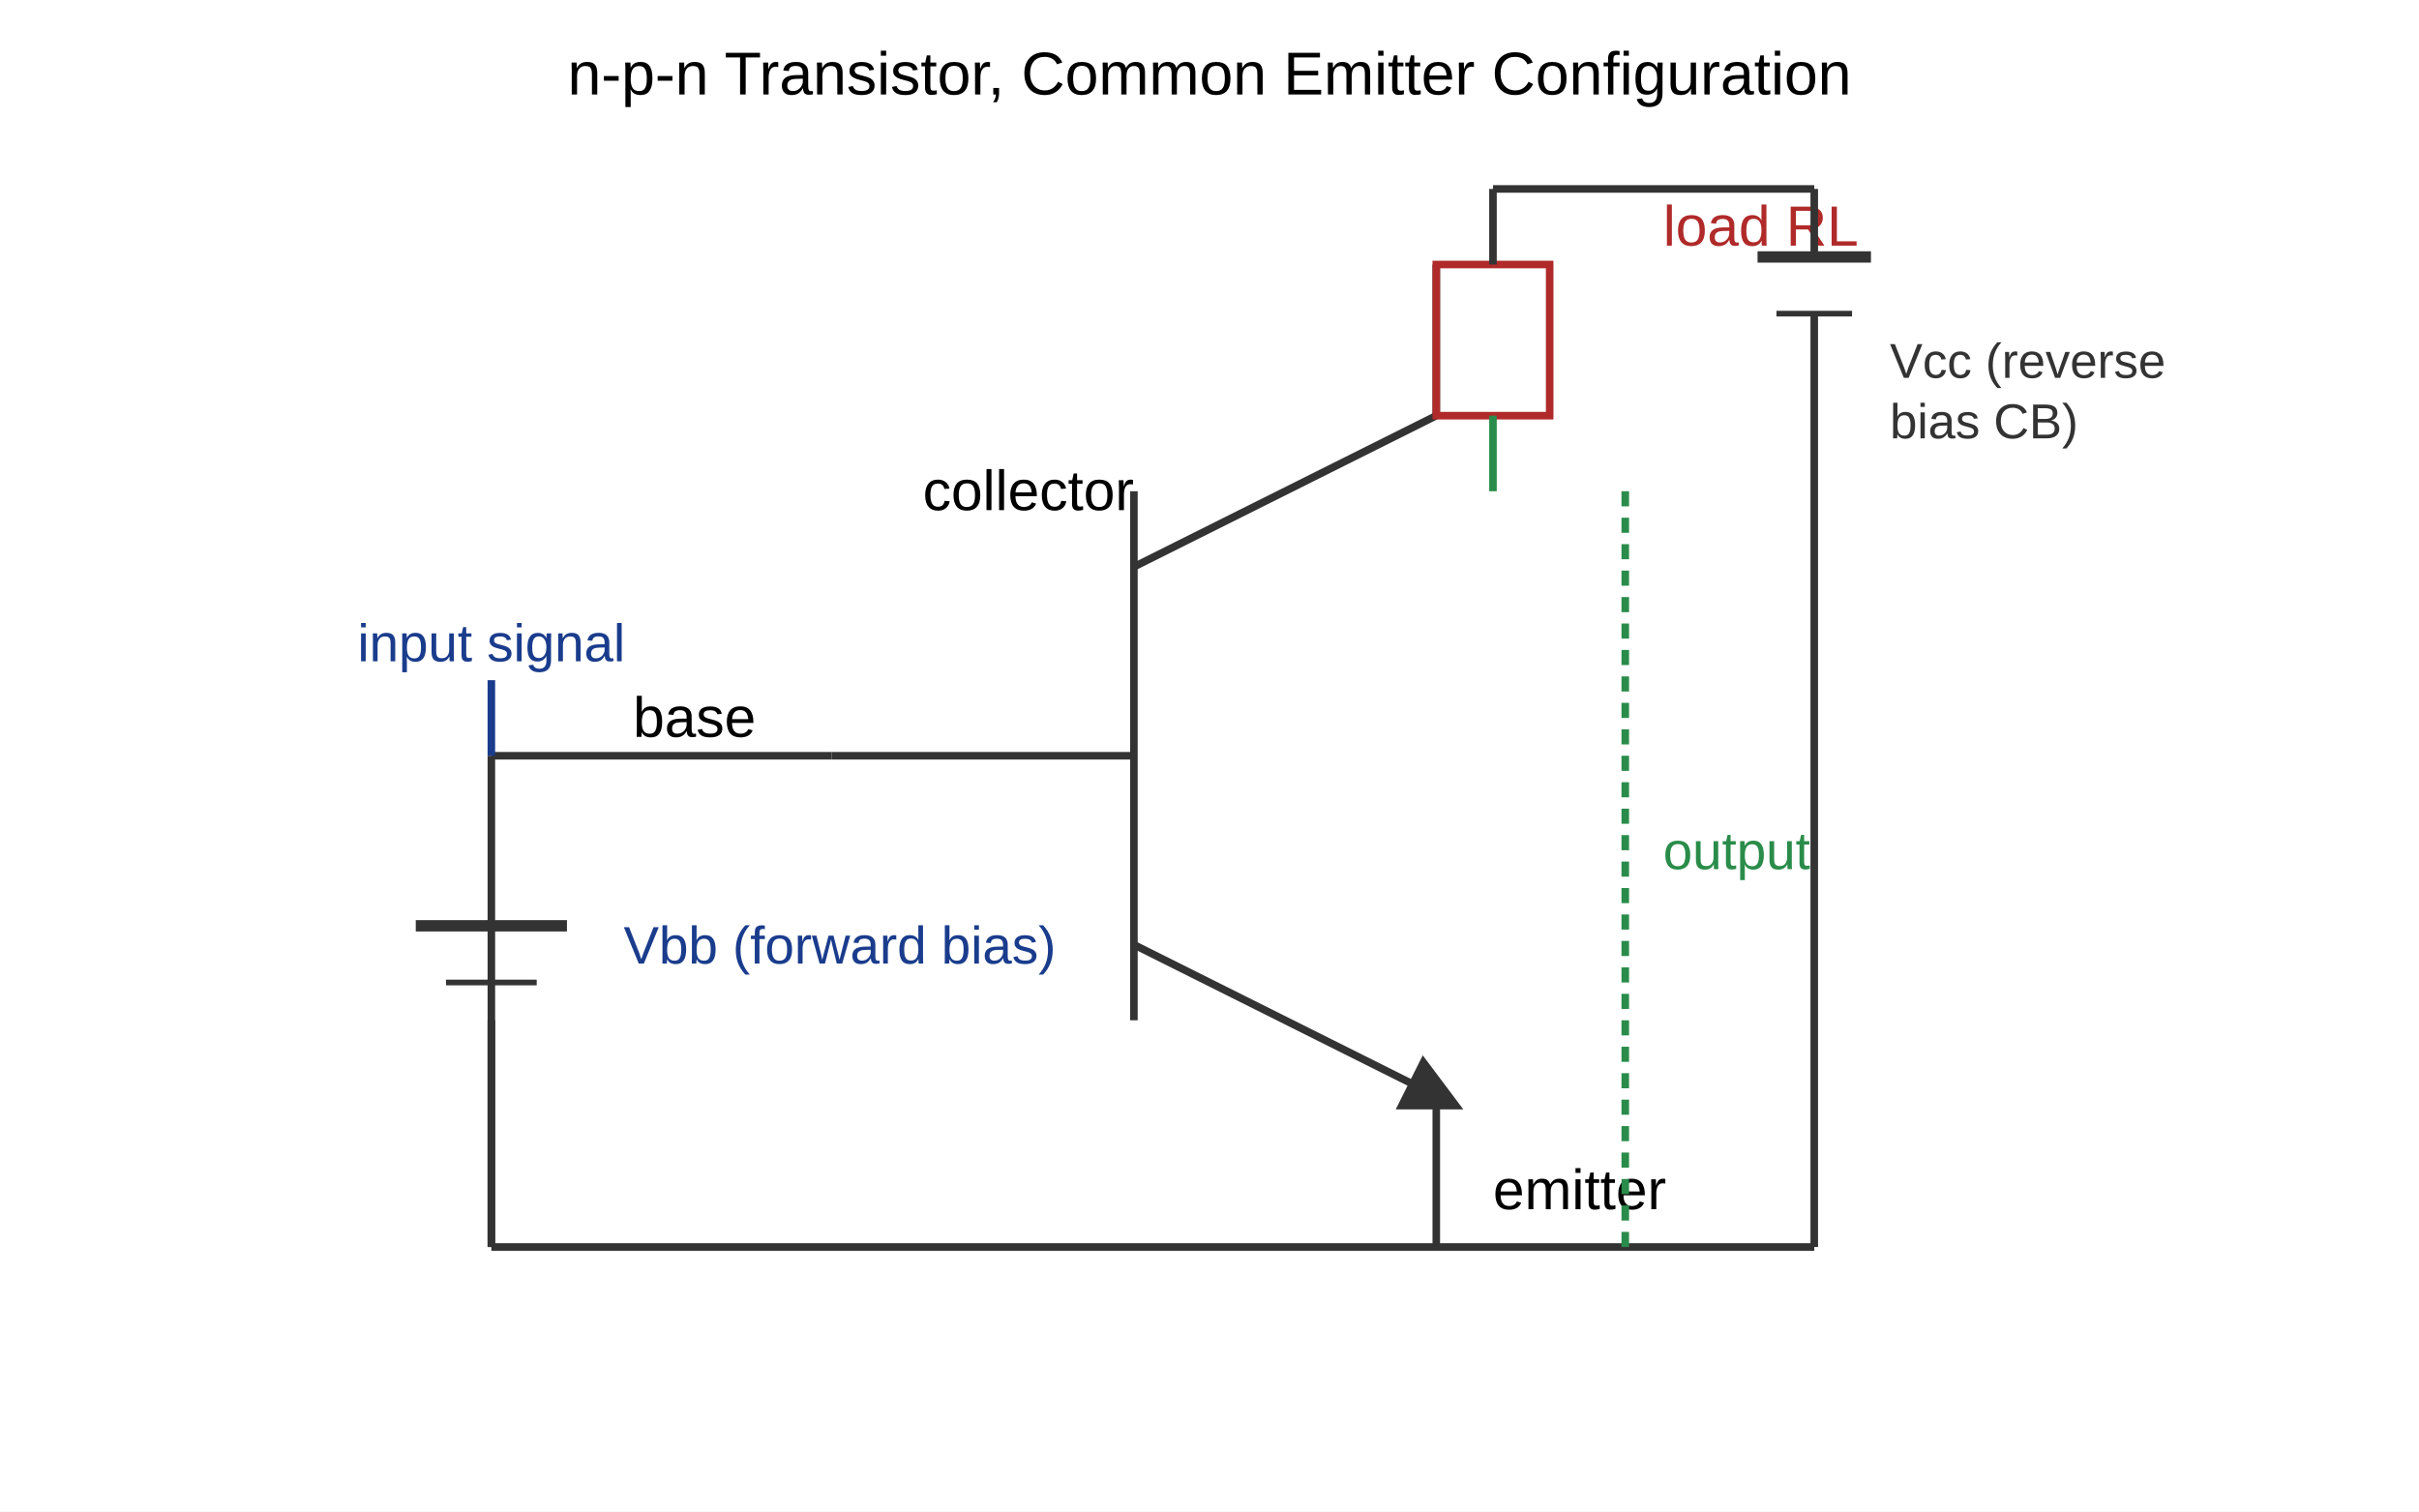
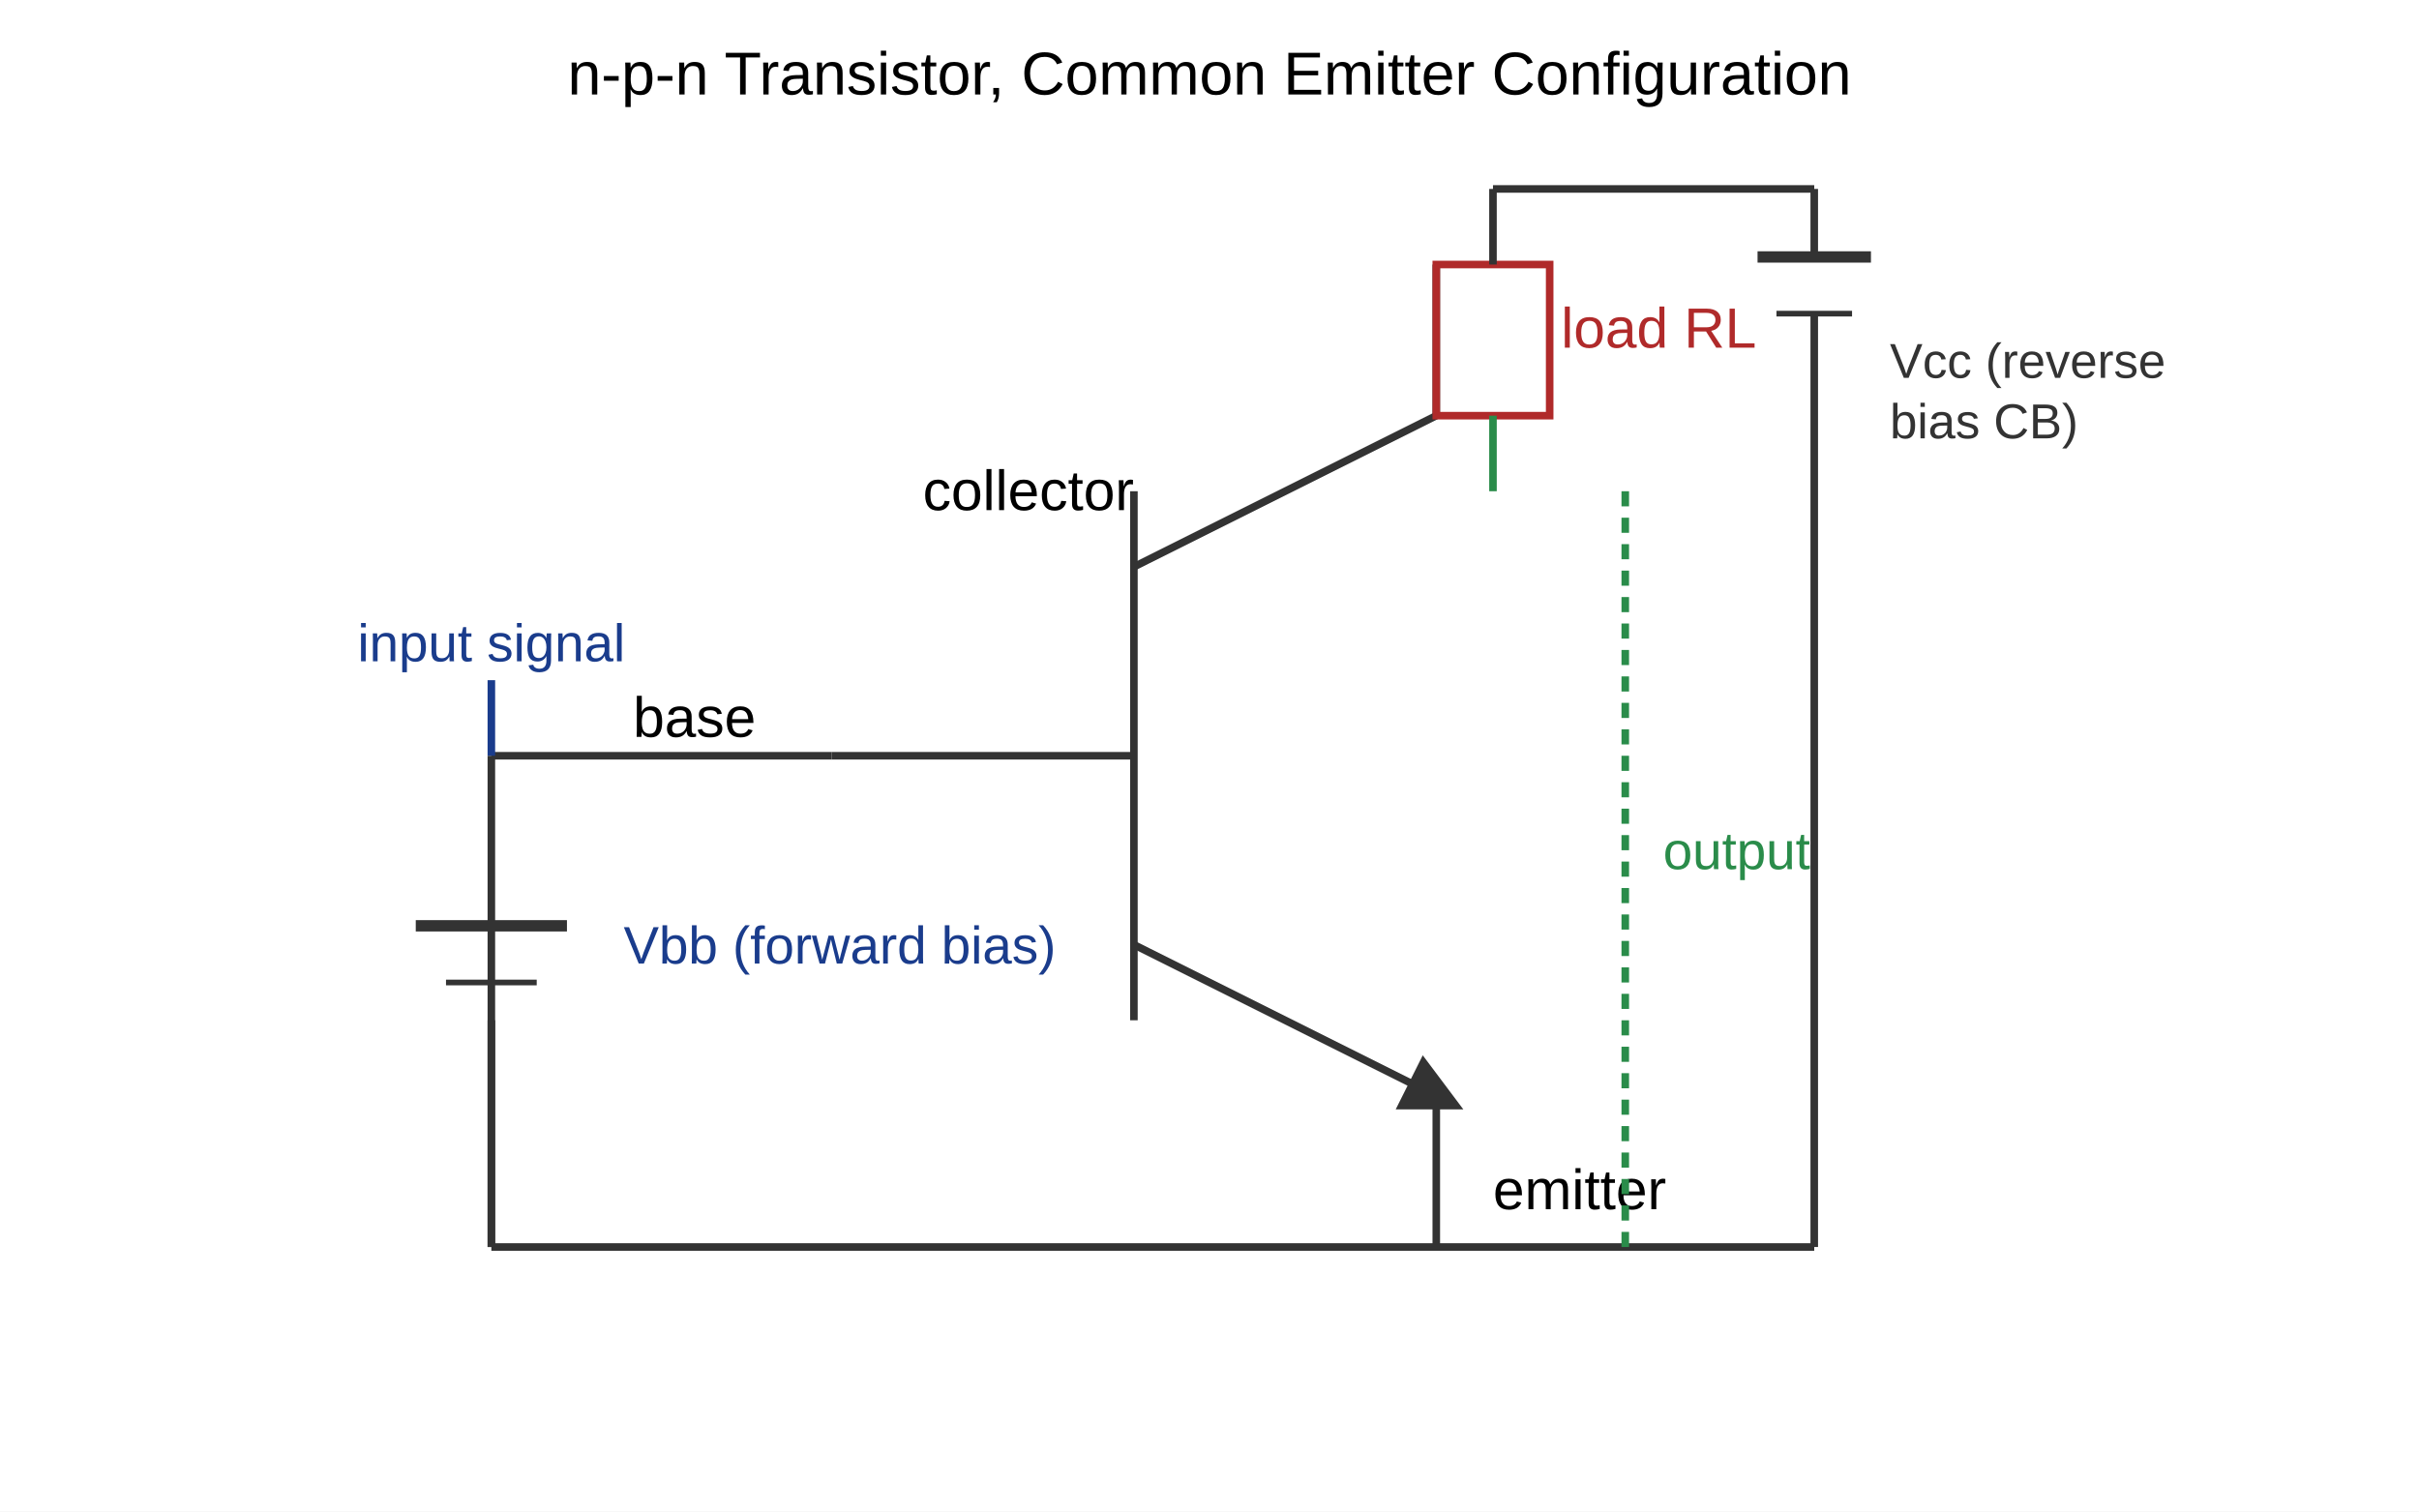
<svg xmlns="http://www.w3.org/2000/svg" viewBox="0 0 640 400" font-family="Arial, sans-serif">
  <rect x="0" y="0" width="640" height="400" fill="white" />
  <defs>
    <marker id="arrow15-4" markerWidth="8" markerHeight="8" refX="4" refY="4" orient="auto">
      <path d="M0,0 L8,4 L0,8 Z" fill="#333" />
    </marker>
  </defs>
  <line x1="300" y1="130" x2="300" y2="270" stroke="#333" stroke-width="2" />
  <line x1="220" y1="200" x2="300" y2="200" stroke="#333" stroke-width="2" />
  <text x="200" y="195" font-size="15" text-anchor="end">base</text>
  <line x1="300" y1="150" x2="380" y2="110" stroke="#333" stroke-width="2" />
  <line x1="380" y1="110" x2="380" y2="70" stroke="#333" stroke-width="2" />
  <text x="300" y="135" font-size="15" text-anchor="end">collector</text>
  <line x1="300" y1="250" x2="380" y2="290" stroke="#333" stroke-width="2" marker-end="url(#arrow15-4)" />
  <line x1="380" y1="290" x2="380" y2="330" stroke="#333" stroke-width="2" />
  <text x="395" y="320" font-size="15">emitter</text>
  <line x1="130" y1="200" x2="220" y2="200" stroke="#333" stroke-width="2" />
  <line x1="130" y1="200" x2="130" y2="330" stroke="#333" stroke-width="2" />
  <line x1="110" y1="245" x2="150" y2="245" stroke="#333" stroke-width="3" />
  <line x1="118" y1="260" x2="142" y2="260" stroke="#333" stroke-width="1.5" />
  <text x="165" y="255" font-size="14" fill="#1a3c8c">Vbb (forward bias)</text>
  <line x1="130" y1="270" x2="130" y2="330" stroke="#333" stroke-width="2" />
  <circle cx="130" cy="200" r="0" />
  <text x="130" y="175" font-size="14" text-anchor="middle" fill="#1a3c8c">input signal</text>
  <line x1="130" y1="180" x2="130" y2="200" stroke="#1a3c8c" stroke-width="2" />
  <rect x="380" y="70" width="30" height="40" fill="none" stroke="#b02a2a" stroke-width="2" />
  <line x1="395" y1="70" x2="395" y2="50" stroke="#333" stroke-width="2" />
-   <text x="440" y="65" font-size="15" fill="#b02a2a">load RL</text>
+   <text x="413" y="92" font-size="15" fill="#b02a2a">load RL</text>
  <line x1="395" y1="50" x2="480" y2="50" stroke="#333" stroke-width="2" />
  <line x1="480" y1="50" x2="480" y2="68" stroke="#333" stroke-width="2" />
  <line x1="465" y1="68" x2="495" y2="68" stroke="#333" stroke-width="3" />
  <line x1="470" y1="83" x2="490" y2="83" stroke="#333" stroke-width="1.5" />
  <text x="500" y="100" font-size="13" fill="#333">Vcc (reverse</text>
  <text x="500" y="116" font-size="13" fill="#333">bias CB)</text>
  <line x1="480" y1="83" x2="480" y2="330" stroke="#333" stroke-width="2" />
  <line x1="130" y1="330" x2="480" y2="330" stroke="#333" stroke-width="2" />
  <line x1="395" y1="110" x2="395" y2="130" stroke="#2a8c4a" stroke-width="2" />
  <line x1="430" y1="130" x2="430" y2="330" stroke="#2a8c4a" stroke-width="2" stroke-dasharray="4,3" />
  <text x="440" y="230" font-size="14" fill="#2a8c4a">output</text>
  <text x="320" y="25" font-size="16" text-anchor="middle">n-p-n Transistor, Common Emitter Configuration</text>
</svg>
